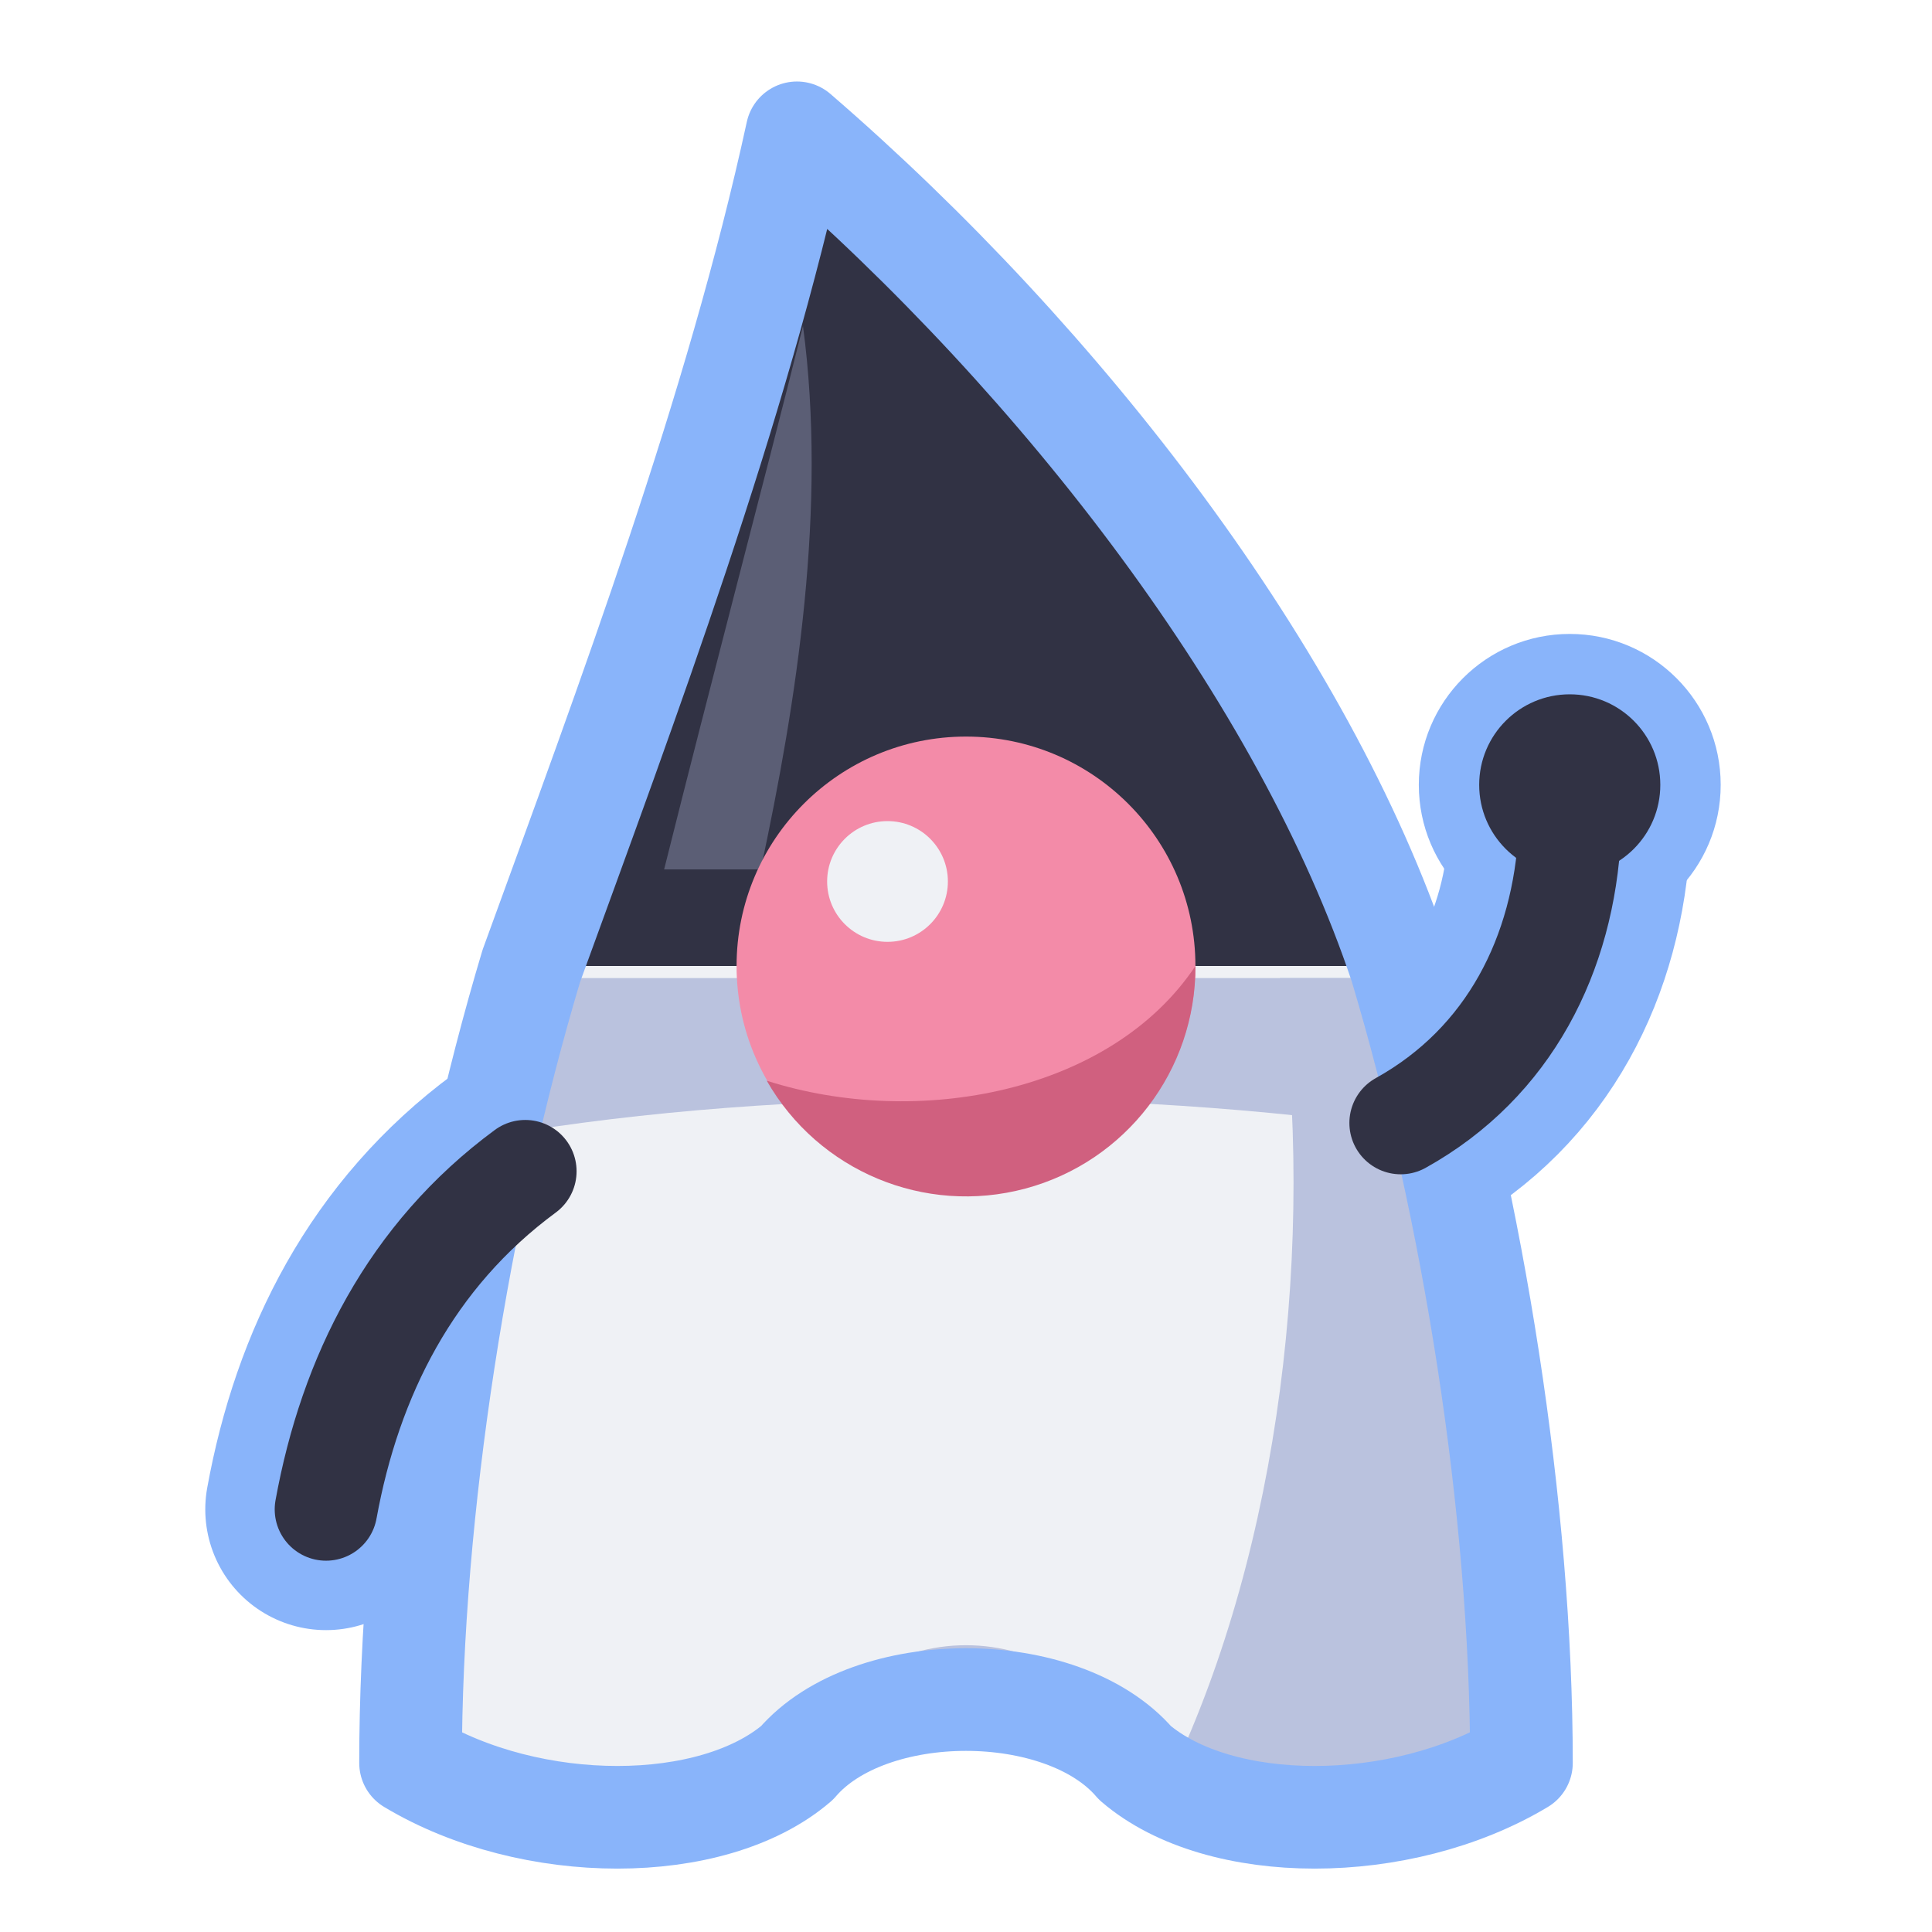
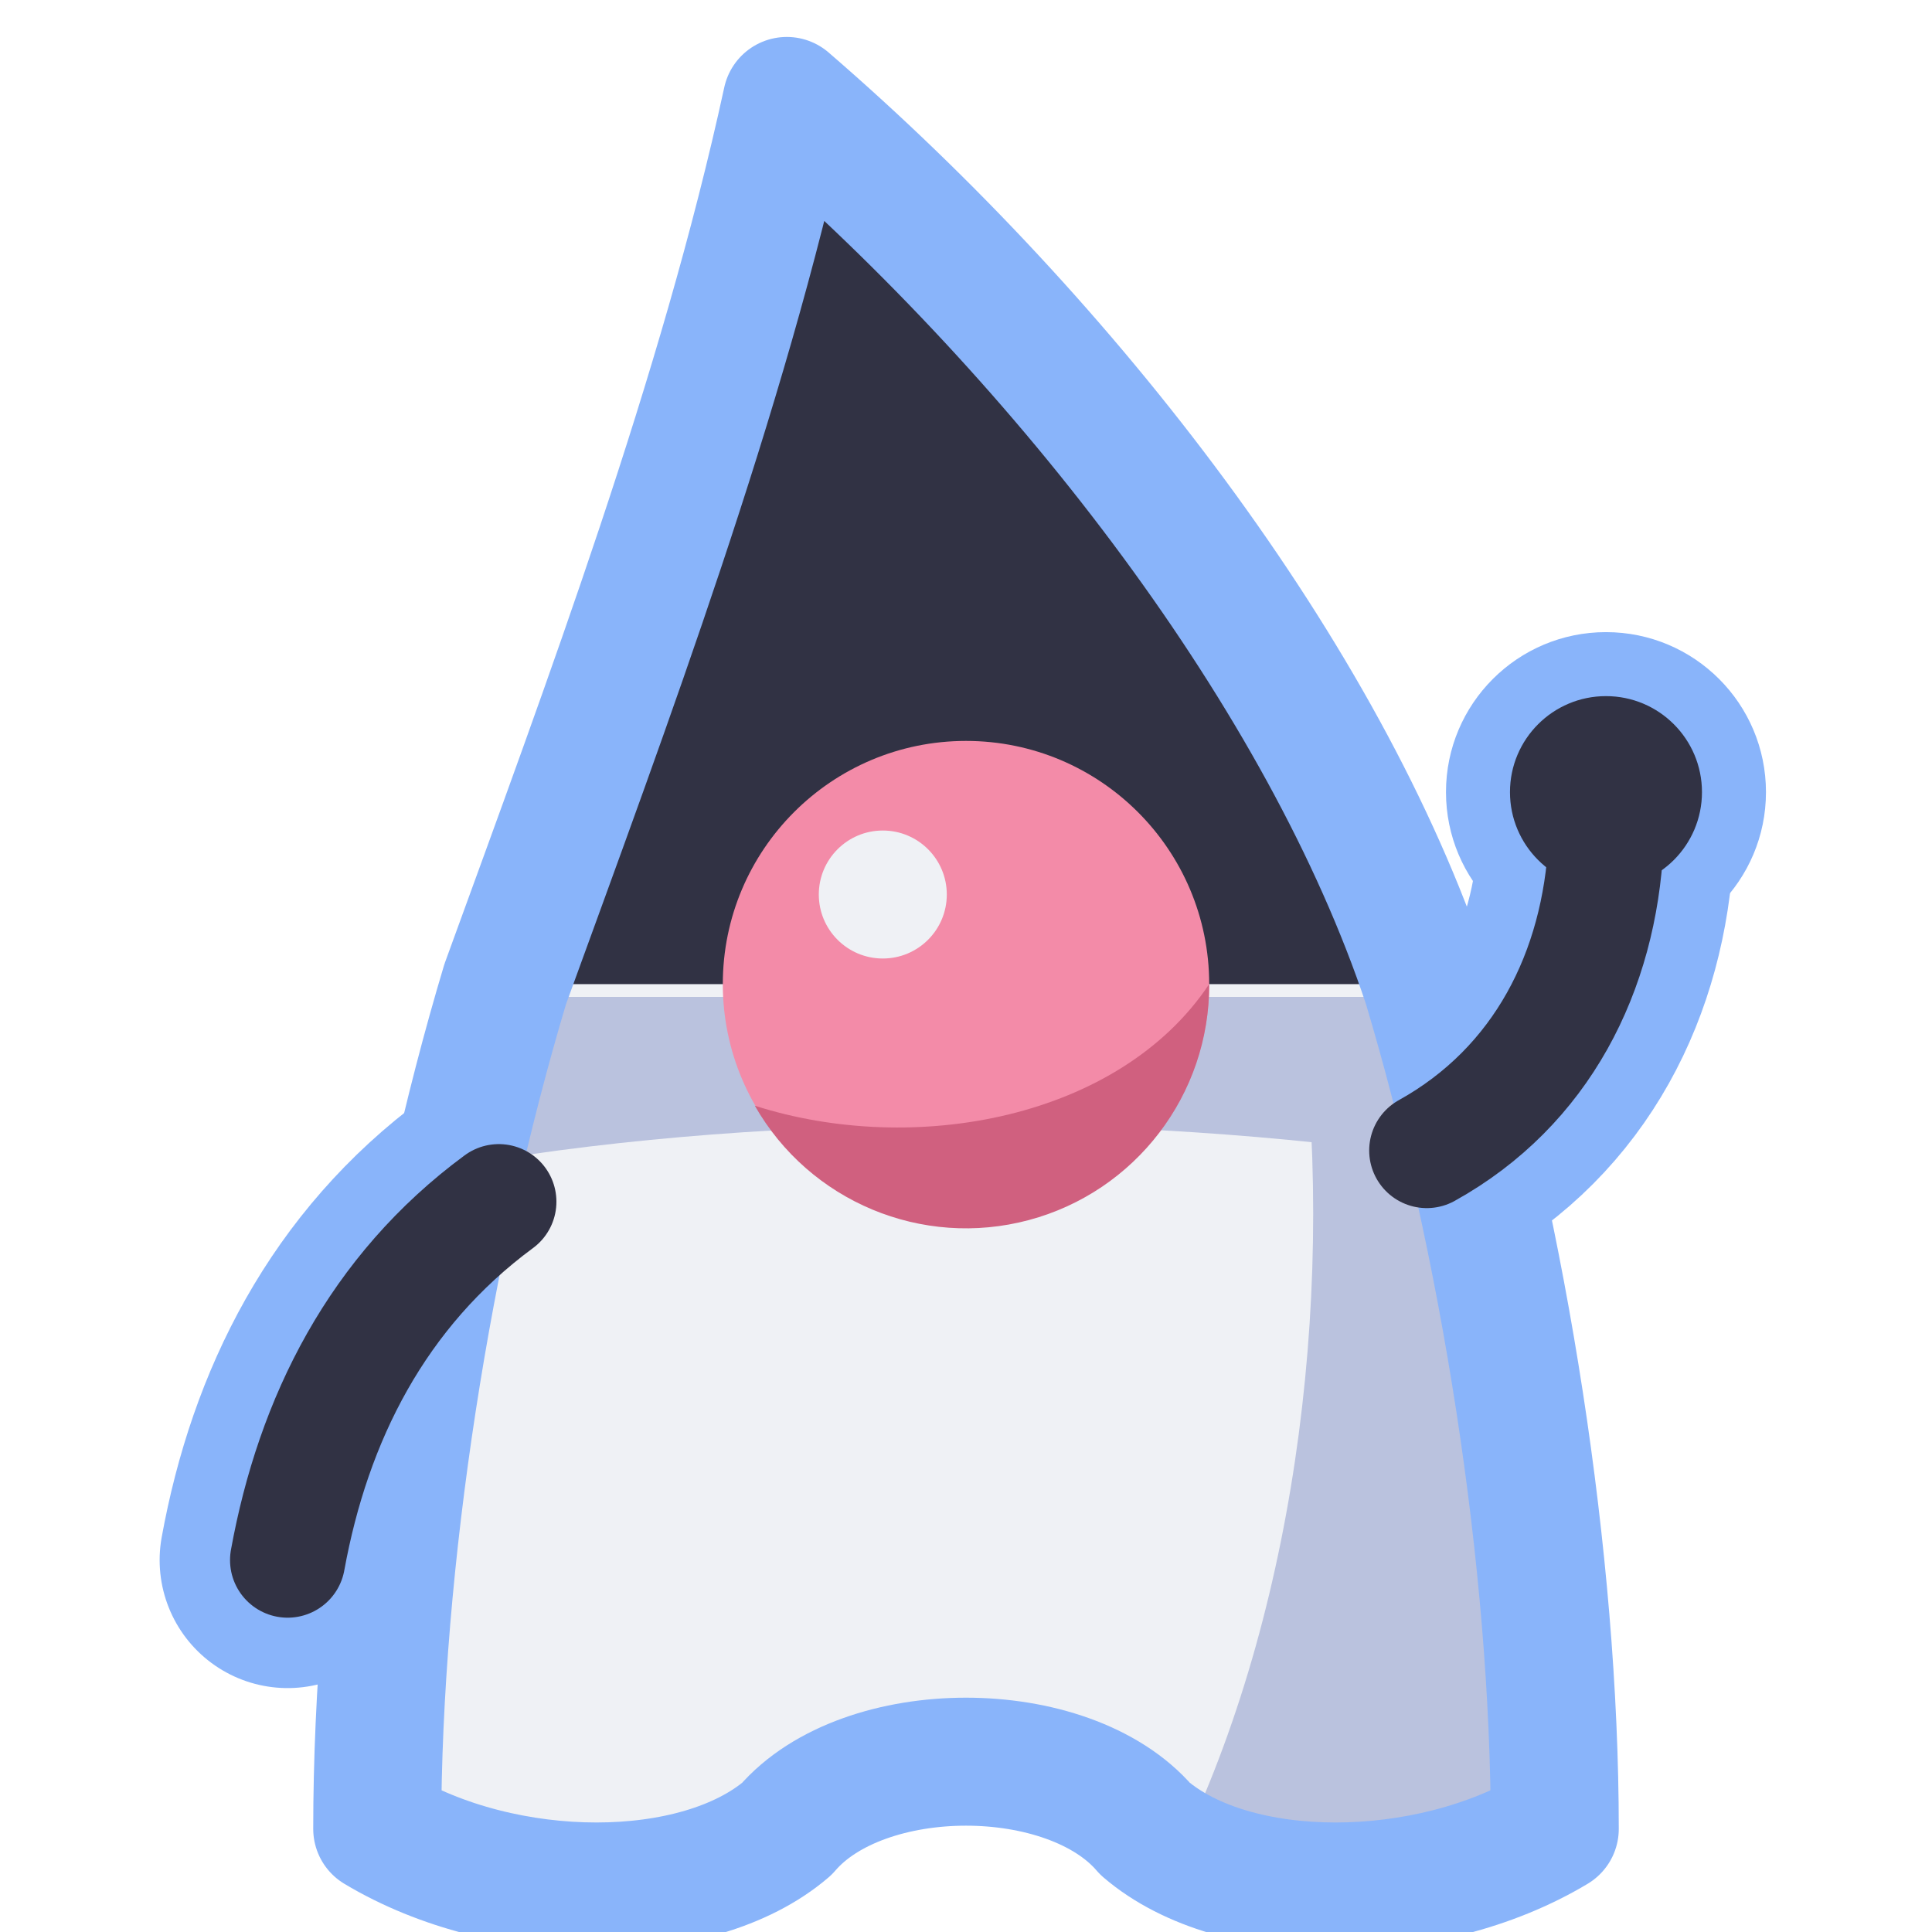
<svg xmlns="http://www.w3.org/2000/svg" width="16" height="16" viewBox="0 0 16 16">
-   <path d="M4.35 9.7C3.4 10.4 2.9 11.4 2.7 12.5" fill="none" stroke="#89b4fa" stroke-width="2" stroke-linecap="round" stroke-linejoin="round" />
-   <path d="M11.6 9.3C12.5 8.8 12.95 7.9 13 6.9" fill="none" stroke="#89b4fa" stroke-width="2" stroke-linecap="round" stroke-linejoin="round" />
-   <circle cx="13" cy="6.5" r="1.25" fill="#89b4fa" />
-   <path d="M4.4 8C5.2 5.8 6.1 3.4 6.6 1.1C8.8 3 10.8 5.6 11.6 8C12.2 10 12.6 12.5 12.6 14.6C11.6 15.2 10.1 15.2 9.4 14.6C8.8 13.9 7.2 13.9 6.6 14.6C5.9 15.2 4.4 15.2 3.4 14.6C3.4 12.5 3.8 10 4.4 8Z" fill="#eff1f5" />
-   <path d="M11.6 8.1C12.2 10 12.6 12.5 12.6 14.6C11.6 15.2 10.4 15.2 9.7 14.7C10.6 12.8 10.9 10.3 10.6 8.1Z" fill="#bac2de" />
-   <path d="M4.35 8.1H11.65C11.75 8.5 11.85 8.9 11.95 9.4C9.5 9 6.5 9 4.15 9.4C4.2 8.9 4.25 8.5 4.35 8.1Z" fill="#bac2de" />
-   <path d="M6.6 14.6C7.2 13.9 8.8 13.9 9.4 14.6C8.9 13.3 7.1 13.3 6.6 14.6Z" fill="#bac2de" />
-   <path d="M4.4 8C5.2 5.8 6.1 3.4 6.6 1.1C8.8 3 10.8 5.6 11.6 8Z" fill="#313244" />
-   <path d="M5.5 7.2C5.9 5.6 6.3 4.1 6.65 2.7C6.85 4.2 6.6 5.8 6.3 7.2Z" fill="#5b5e75" />
-   <path d="M4.4 8C5.2 5.8 6.1 3.4 6.6 1.1C8.8 3 10.8 5.6 11.6 8C12.2 10 12.6 12.5 12.6 14.6C11.6 15.2 10.1 15.2 9.4 14.6C8.8 13.9 7.2 13.9 6.6 14.6C5.9 15.2 4.4 15.2 3.4 14.6C3.4 12.5 3.8 10 4.4 8Z" fill="none" stroke="#89b4fa" stroke-width="0.85" stroke-linejoin="round" />
-   <path d="M4.35 9.7C3.4 10.4 2.9 11.4 2.7 12.5" fill="none" stroke="#313244" stroke-width="0.85" stroke-linecap="round" stroke-linejoin="round" />
-   <path d="M11.6 9.3C12.5 8.8 12.95 7.9 13 6.9" fill="none" stroke="#313244" stroke-width="0.85" stroke-linecap="round" stroke-linejoin="round" />
-   <circle cx="13" cy="6.5" r="0.75" fill="#313244" />
-   <circle cx="8" cy="8" r="1.9" fill="#f38ba8" />
-   <path d="M9.9 8A1.9 1.9 0 0 1 6.35 8.95C7.6 9.35 9.2 9.05 9.9 8Z" fill="#d0607f" />
-   <circle cx="7.35" cy="7.3" r="0.5" fill="#eff1f5" />
+   <g transform="translate(8 8.15) scale(1.06) translate(-8 -8)">
+     <path d="M4.35 9.7C3.4 10.4 2.9 11.4 2.7 12.5" fill="none" stroke="#89b4fa" stroke-width="2" stroke-linecap="round" stroke-linejoin="round" />
+     <path d="M11.6 9.3C12.5 8.8 12.95 7.9 13 6.9" fill="none" stroke="#89b4fa" stroke-width="2" stroke-linecap="round" stroke-linejoin="round" />
+     <circle cx="13" cy="6.5" r="1.25" fill="#89b4fa" />
+     <path d="M4.4 8C5.2 5.8 6.1 3.4 6.6 1.1C8.8 3 10.8 5.6 11.6 8C12.2 10 12.6 12.5 12.6 14.6C11.6 15.2 10.1 15.2 9.4 14.6C8.8 13.9 7.2 13.9 6.6 14.6C5.9 15.2 4.4 15.2 3.4 14.6C3.4 12.5 3.8 10 4.4 8Z" fill="#eff1f5" />
+     <path d="M11.6 8.1C12.2 10 12.6 12.5 12.6 14.6C11.6 15.2 10.4 15.2 9.7 14.7C10.6 12.8 10.9 10.3 10.6 8.1Z" fill="#bac2de" />
+     <path d="M4.35 8.1H11.65C11.75 8.5 11.85 8.9 11.95 9.4C9.5 9 6.5 9 4.15 9.4C4.2 8.9 4.25 8.5 4.35 8.1Z" fill="#bac2de" />
+     <path d="M4.4 8C5.2 5.8 6.1 3.4 6.6 1.1C8.8 3 10.8 5.6 11.6 8Z" fill="#313244" />
+     <path d="M4.4 8C5.2 5.8 6.1 3.4 6.6 1.1C8.8 3 10.8 5.6 11.6 8C12.2 10 12.6 12.5 12.6 14.6C11.6 15.2 10.1 15.2 9.4 14.6C8.8 13.9 7.2 13.9 6.6 14.6C5.9 15.2 4.4 15.2 3.4 14.6C3.4 12.5 3.8 10 4.4 8Z" fill="none" stroke="#89b4fa" stroke-width="1" stroke-linejoin="round" />
+     <path d="M4.35 9.7C3.4 10.4 2.9 11.4 2.7 12.5" fill="none" stroke="#313244" stroke-width="0.9" stroke-linecap="round" stroke-linejoin="round" />
+     <path d="M11.6 9.3C12.5 8.8 12.95 7.9 13 6.9" fill="none" stroke="#313244" stroke-width="0.9" stroke-linecap="round" stroke-linejoin="round" />
+     <circle cx="13" cy="6.5" r="0.75" fill="#313244" />
+     <circle cx="8" cy="8" r="1.9" fill="#f38ba8" />
+     <path d="M9.9 8A1.9 1.9 0 0 1 6.35 8.95C7.6 9.35 9.2 9.05 9.9 8Z" fill="#d0607f" />
+     <circle cx="7.35" cy="7.3" r="0.5" fill="#eff1f5" />
+   </g>
</svg>
